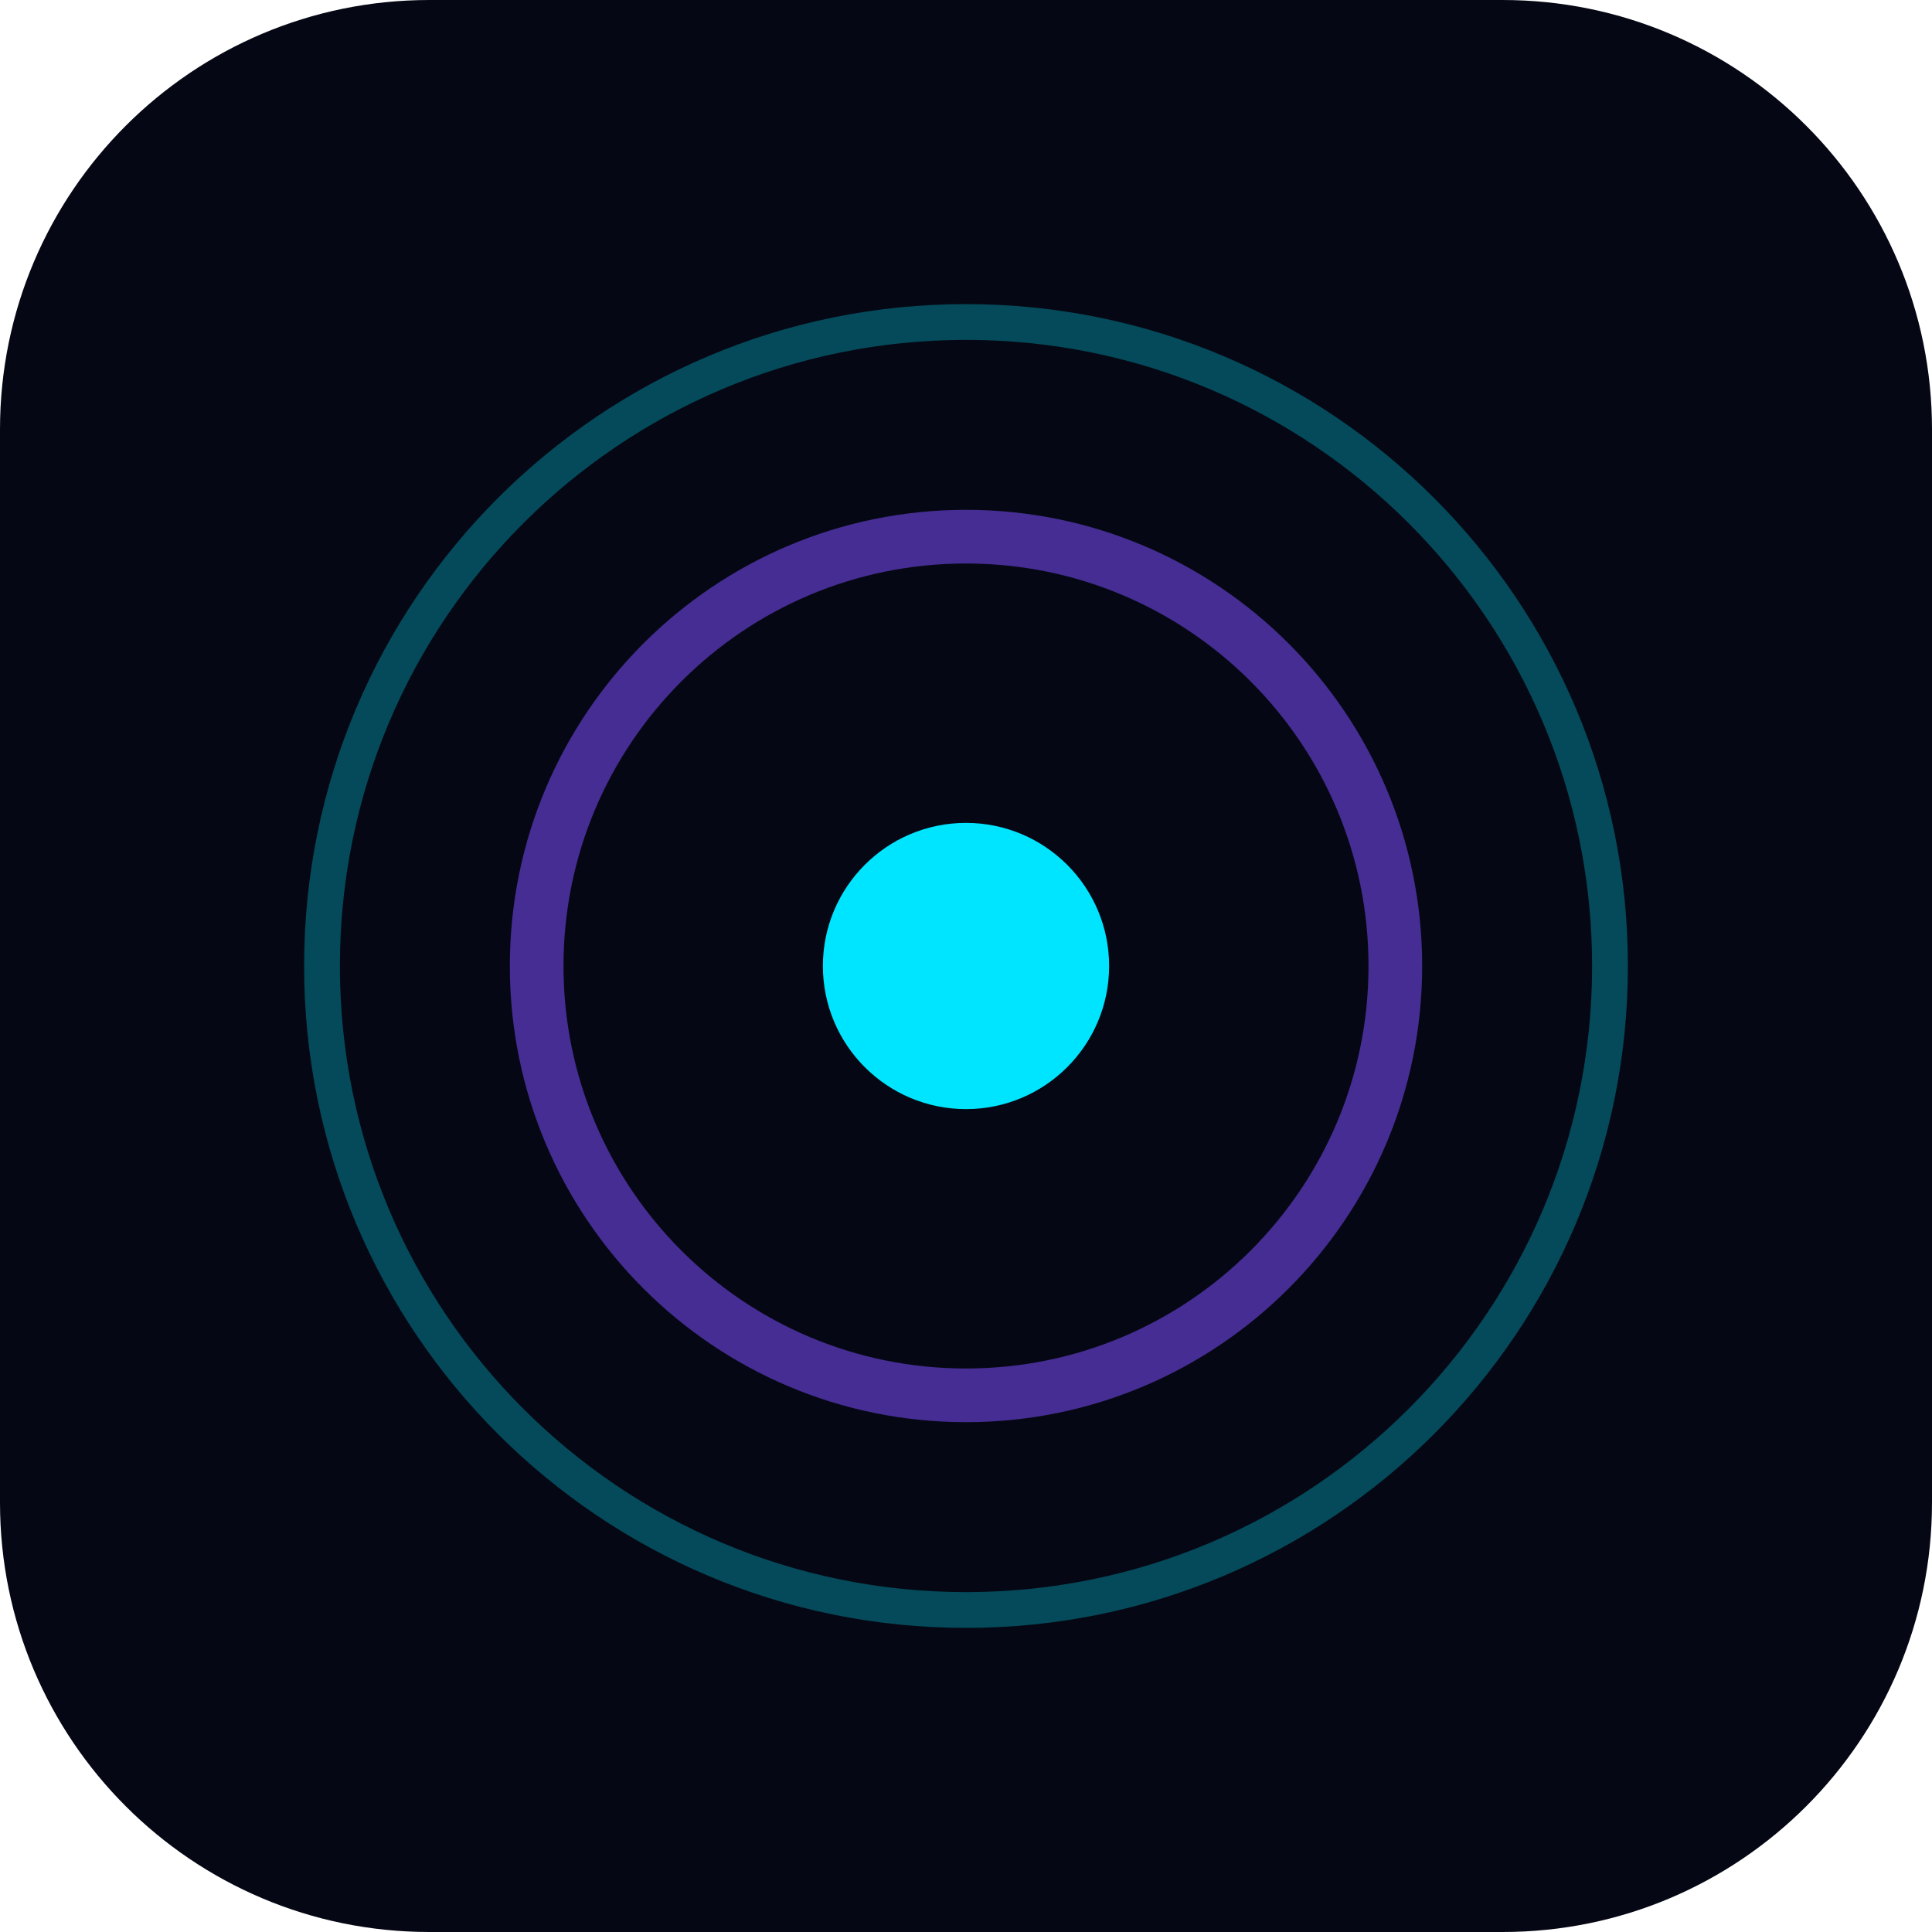
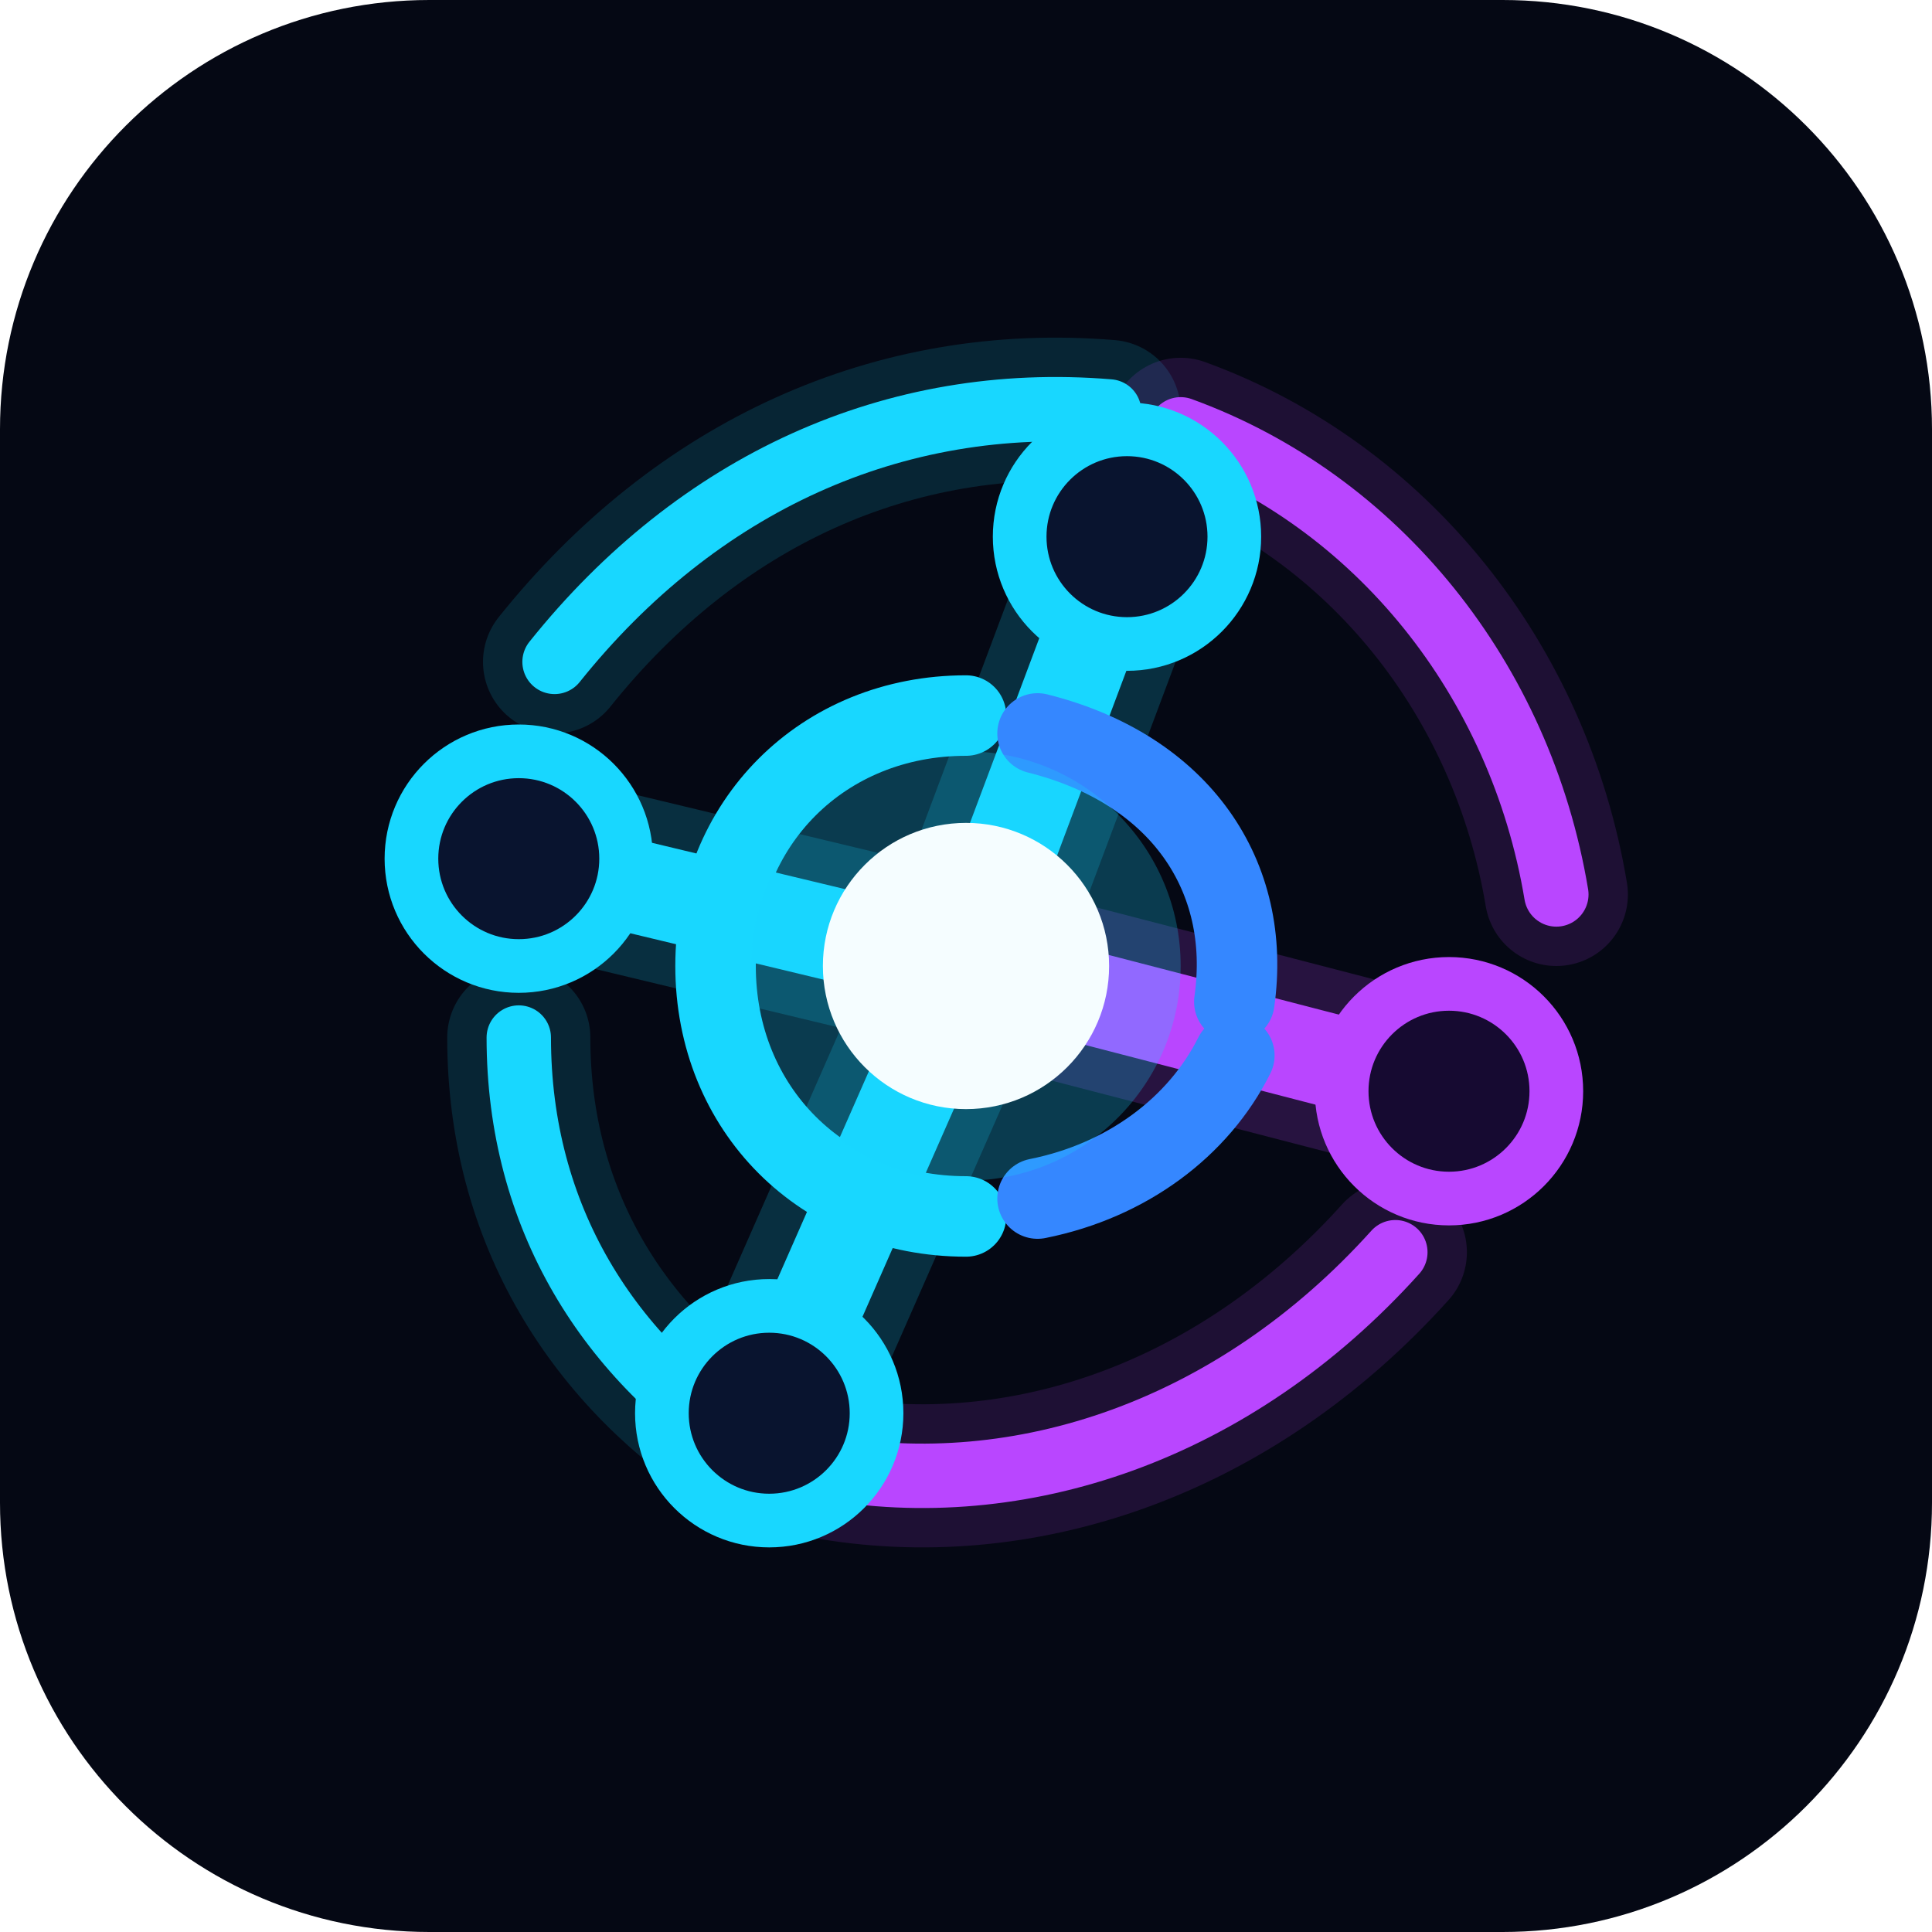
<svg xmlns="http://www.w3.org/2000/svg" viewBox="0 0 108 108" role="img" aria-label="IMPULSE">
  <rect width="108" height="108" rx="24" fill="#050814" />
-   <circle cx="54" cy="54" r="36" fill="none" stroke="#00E5FF" stroke-opacity=".30" stroke-width="2" />
-   <circle cx="54" cy="54" r="24" fill="none" stroke="#7C4DFF" stroke-opacity=".54" stroke-width="3" />
-   <circle cx="54" cy="54" r="8" fill="#00E5FF" />
+   <g fill="none" stroke-linecap="round">
+     <path d="M54 54L63 30M54 54L29 48M54 54L43 79" stroke="#18D7FF" stroke-opacity=".19" stroke-width="10" />
+     <path d="M54 54L81 61" stroke="#B946FF" stroke-opacity=".19" stroke-width="10" />
+     <path d="M31 37C39 27 50 22 62 23M29 58C29 68 34 76 42 81" stroke="#18D7FF" stroke-opacity=".14" stroke-width="8" />
+     <path d="M66 24C77 28 85 38 87 50M78 70C69 80 57 84 46 82" stroke="#B946FF" stroke-opacity=".14" stroke-width="8" />
+     <path d="M31 37C39 27 50 22 62 23M29 58C29 68 34 76 42 81" stroke="#18D7FF" stroke-width="3.6" />
+     <path d="M66 24C77 28 85 38 87 50M78 70C69 80 57 84 46 82" stroke="#B946FF" stroke-width="3.6" />
+     <path d="M54 54L63 30M54 54L29 48M54 54L43 79" stroke="#18D7FF" stroke-width="5.2" />
+     <path d="M54 54L81 61" stroke="#B946FF" stroke-width="5.2" />
+     <path d="M54 40C46 40 40 46 40 54C40 62 46 68 54 68" stroke="#18D7FF" stroke-width="4.5" />
+     <path d="M58 41C66 43 70 49 69 56M58 67C63 66 67 63 69 59" stroke="#3587FF" stroke-width="4.5" />
+   </g>
+   <circle cx="54" cy="54" r="12" fill="#18D7FF" fill-opacity=".25" />
+   <circle cx="54" cy="54" r="8" fill="#F5FDFF" />
+   <g stroke-width="3">
+     <circle cx="63" cy="30" r="6" fill="#09142F" stroke="#18D7FF" />
+     <circle cx="29" cy="48" r="6" fill="#09142F" stroke="#18D7FF" />
+     <circle cx="43" cy="79" r="6" fill="#09142F" stroke="#18D7FF" />
+     <circle cx="81" cy="61" r="6" fill="#160A31" stroke="#B946FF" />
+   </g>
</svg>
